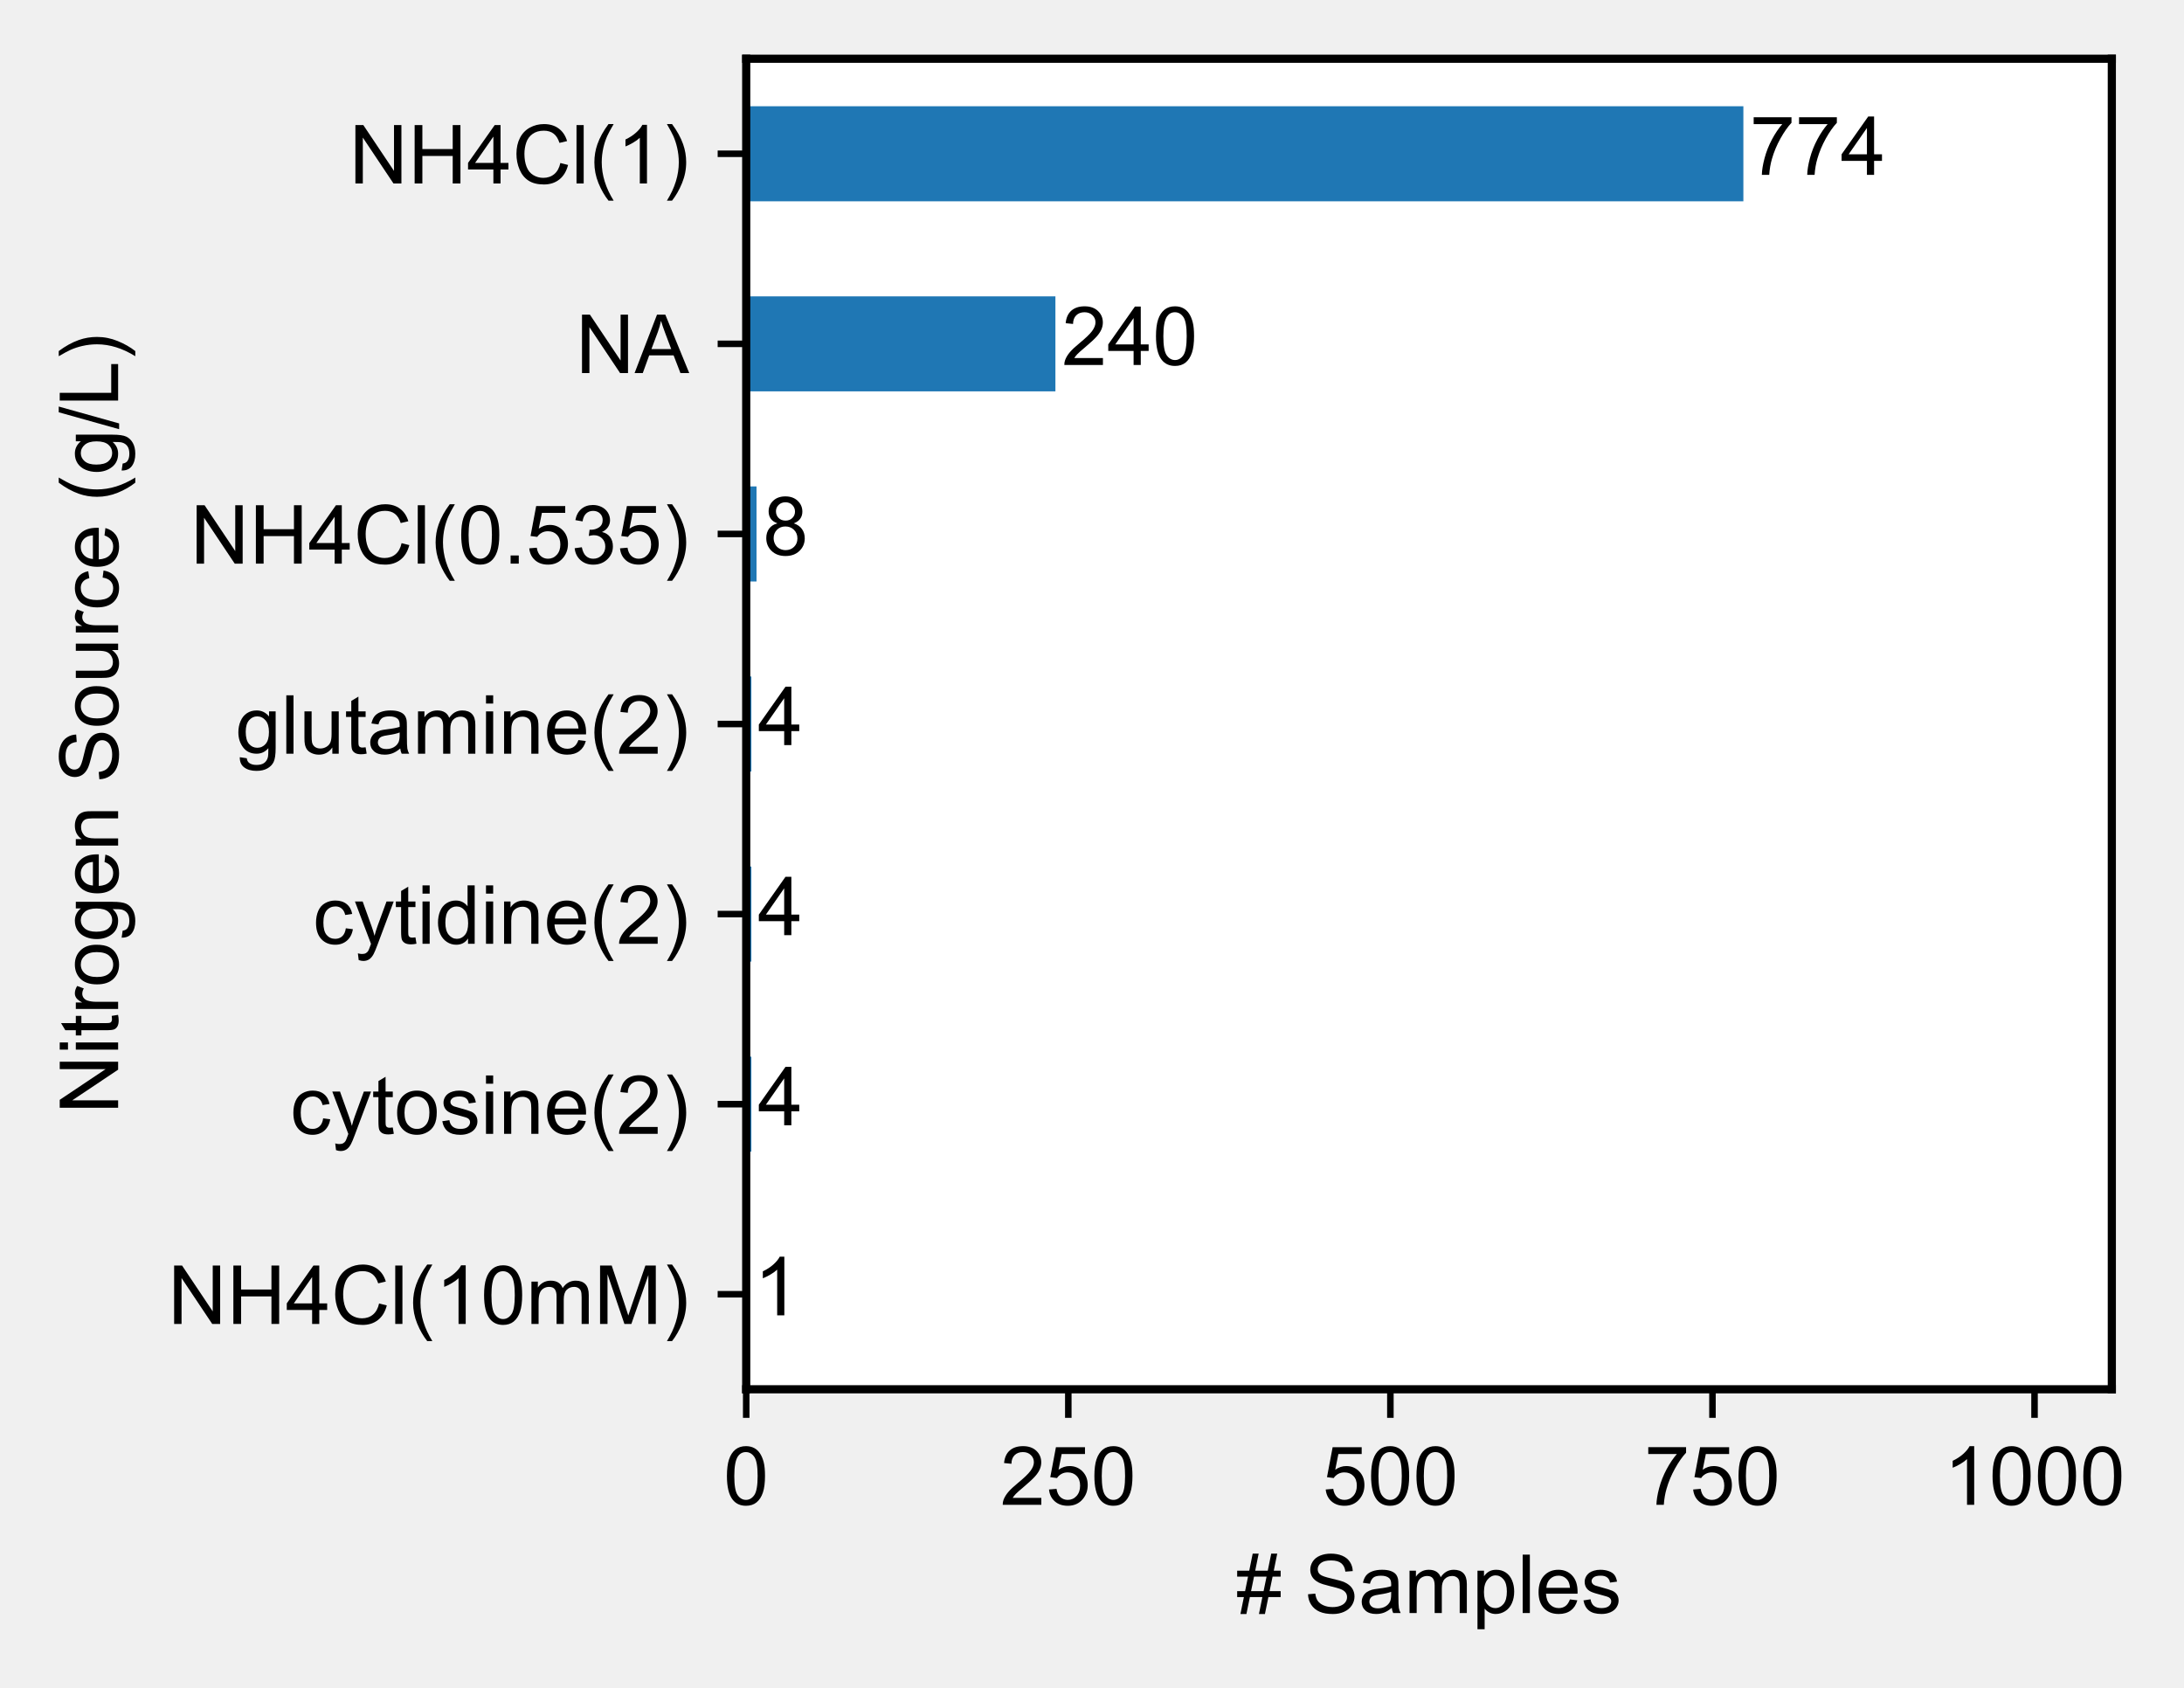
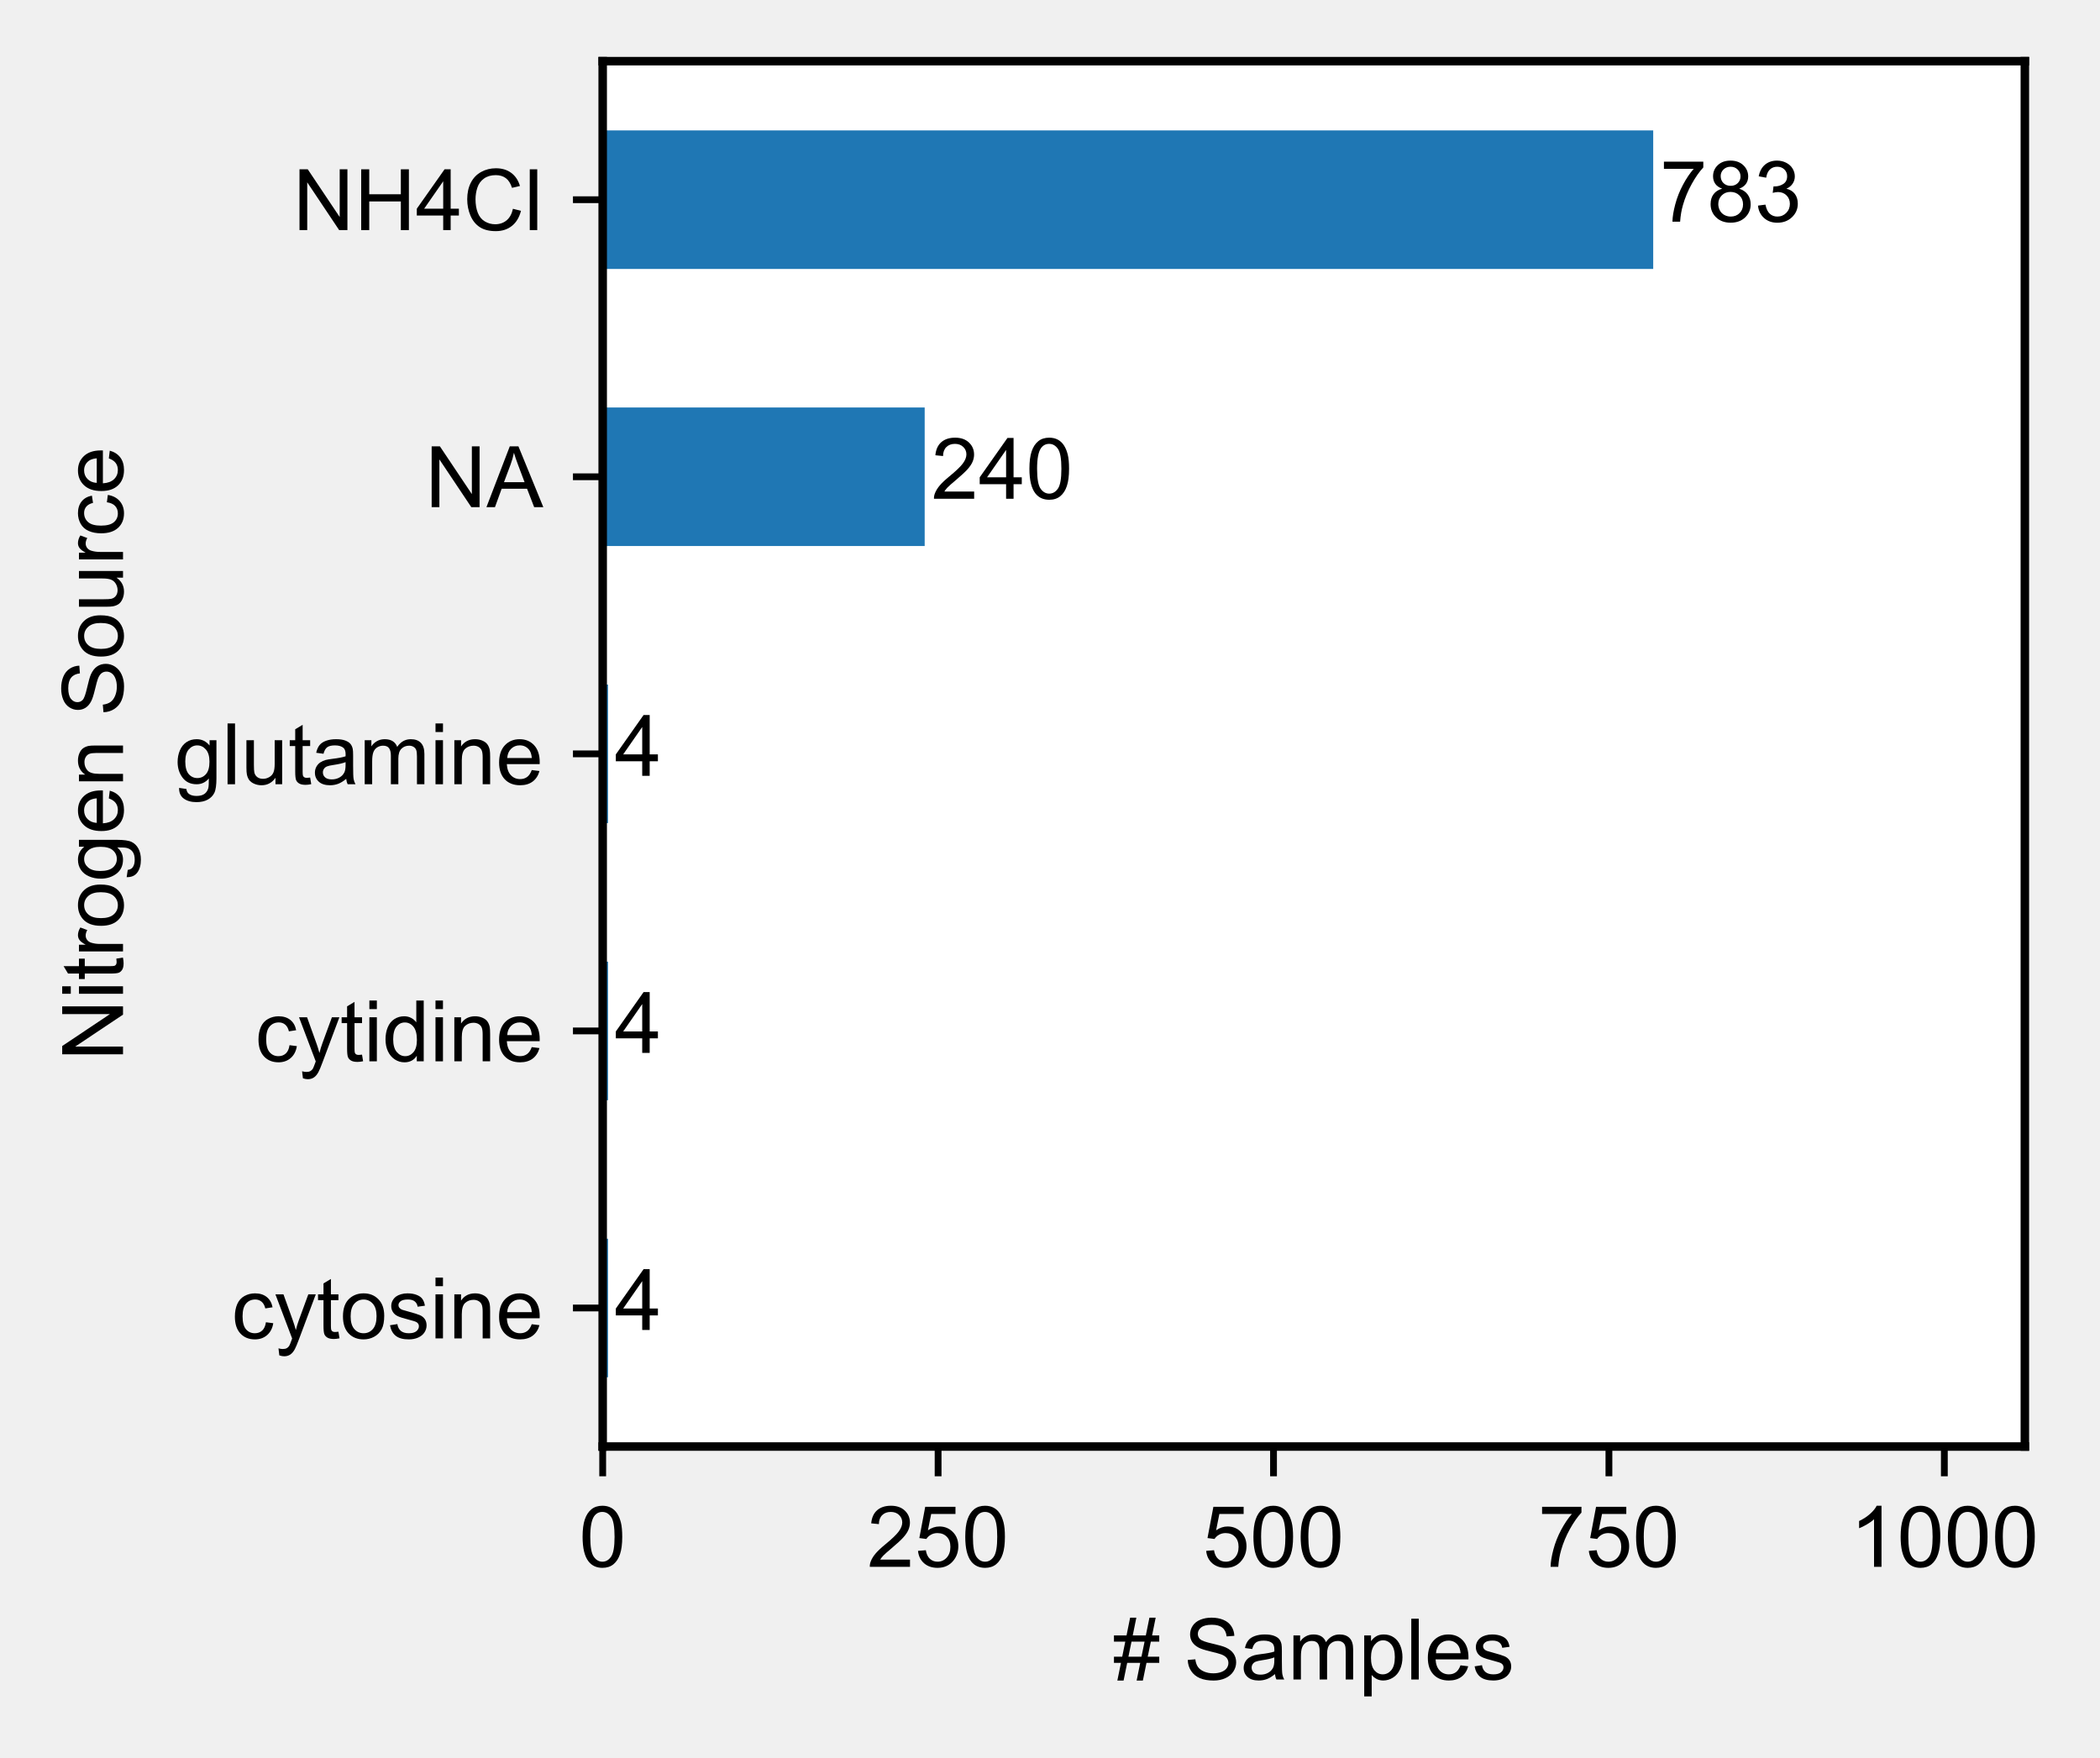
- <svg xmlns="http://www.w3.org/2000/svg" xmlns:xlink="http://www.w3.org/1999/xlink" width="267.72pt" height="206.893pt" viewBox="0 0 267.72 206.893" version="1.1">
+ <svg xmlns="http://www.w3.org/2000/svg" xmlns:xlink="http://www.w3.org/1999/xlink" width="247.187pt" height="206.893pt" viewBox="0 0 247.187 206.893" version="1.1">
  <defs>
    <style type="text/css">*{stroke-linejoin: round; stroke-linecap: butt}</style>
  </defs>
  <g id="figure_1">
    <g id="patch_1">
-       <path d="M 0 206.893  L 267.72 206.893  L 267.72 0  L 0 0  L 0 206.893  z " style="fill: none" />
+       <path d="M 0 206.893  L 247.187 206.893  L 247.187 0  L 0 0  L 0 206.893  z " style="fill: none" />
    </g>
    <g id="axes_1">
      <g id="patch_2">
-         <path d="M 91.473 170.28  L 258.873 170.28  L 258.873 7.2  L 91.473 7.2  z " style="fill: #ffffff" />
+         <path d="M 70.941 170.28  L 238.341 170.28  L 238.341 7.2  L 70.941 7.2  z " style="fill: #ffffff" />
      </g>
      <g id="patch_3">
-         <path d="M 91.473 164.456  L 91.631 164.456  L 91.631 152.807  L 91.473 152.807  z " clip-path="url(#p9c4e859e26)" style="fill: #1f77b4" />
+         <path d="M 70.941 162.126  L 71.572 162.126  L 71.572 145.818  L 70.941 145.818  z " clip-path="url(#p5837a83fed)" style="fill: #1f77b4" />
      </g>
      <g id="patch_4">
-         <path d="M 91.473 141.159  L 92.105 141.159  L 92.105 129.51  L 91.473 129.51  z " clip-path="url(#p9c4e859e26)" style="fill: #1f77b4" />
+         <path d="M 70.941 129.51  L 71.572 129.51  L 71.572 113.202  L 70.941 113.202  z " clip-path="url(#p5837a83fed)" style="fill: #1f77b4" />
      </g>
      <g id="patch_5">
-         <path d="M 91.473 117.861  L 92.105 117.861  L 92.105 106.213  L 91.473 106.213  z " clip-path="url(#p9c4e859e26)" style="fill: #1f77b4" />
+         <path d="M 70.941 96.894  L 71.572 96.894  L 71.572 80.586  L 70.941 80.586  z " clip-path="url(#p5837a83fed)" style="fill: #1f77b4" />
      </g>
      <g id="patch_6">
-         <path d="M 91.473 94.564  L 92.105 94.564  L 92.105 82.916  L 91.473 82.916  z " clip-path="url(#p9c4e859e26)" style="fill: #1f77b4" />
+         <path d="M 70.941 64.278  L 108.843 64.278  L 108.843 47.97  L 70.941 47.97  z " clip-path="url(#p5837a83fed)" style="fill: #1f77b4" />
      </g>
      <g id="patch_7">
-         <path d="M 91.473 71.267  L 92.737 71.267  L 92.737 59.619  L 91.473 59.619  z " clip-path="url(#p9c4e859e26)" style="fill: #1f77b4" />
-       </g>
-       <g id="patch_8">
-         <path d="M 91.473 47.97  L 129.375 47.97  L 129.375 36.321  L 91.473 36.321  z " clip-path="url(#p9c4e859e26)" style="fill: #1f77b4" />
-       </g>
-       <g id="patch_9">
-         <path d="M 91.473 24.673  L 213.707 24.673  L 213.707 13.024  L 91.473 13.024  z " clip-path="url(#p9c4e859e26)" style="fill: #1f77b4" />
+         <path d="M 70.941 31.662  L 194.596 31.662  L 194.596 15.354  L 70.941 15.354  z " clip-path="url(#p5837a83fed)" style="fill: #1f77b4" />
      </g>
      <g id="matplotlib.axis_1">
        <g id="xtick_1">
          <g id="line2d_1">
            <defs>
-               <path id="m48b6125e4f" d="M 0 0  L 0 3.5  " style="stroke: #000000; stroke-width: 0.8" />
+               <path id="m8f4044692f" d="M 0 0  L 0 3.5  " style="stroke: #000000; stroke-width: 0.8" />
            </defs>
            <g>
-               <use xlink:href="#m48b6125e4f" x="91.473" y="170.28" style="stroke: #000000; stroke-width: 0.8" />
+               <use xlink:href="#m8f4044692f" x="70.941" y="170.28" style="stroke: #000000; stroke-width: 0.8" />
            </g>
          </g>
          <g id="text_1">
-             <g transform="translate(88.69297 184.4378)scale(0.1 -0.1)">
+             <g transform="translate(68.16016 184.4378)scale(0.1 -0.1)">
              <defs>
                <path id="ArialMT-30" d="M 266 2259  Q 266 3072 433 3567  Q 600 4063 929 4331  Q 1259 4600 1759 4600  Q 2128 4600 2406 4451  Q 2684 4303 2865 4023  Q 3047 3744 3150 3342  Q 3253 2941 3253 2259  Q 3253 1453 3087 958  Q 2922 463 2592 192  Q 2263 -78 1759 -78  Q 1097 -78 719 397  Q 266 969 266 2259  z M 844 2259  Q 844 1131 1108 757  Q 1372 384 1759 384  Q 2147 384 2411 759  Q 2675 1134 2675 2259  Q 2675 3391 2411 3762  Q 2147 4134 1753 4134  Q 1366 4134 1134 3806  Q 844 3388 844 2259  z " transform="scale(0.015625)" />
              </defs>
              <use xlink:href="#ArialMT-30" />
            </g>
          </g>
        </g>
        <g id="xtick_2">
          <g id="line2d_2">
            <g>
-               <use xlink:href="#m48b6125e4f" x="130.955" y="170.28" style="stroke: #000000; stroke-width: 0.8" />
+               <use xlink:href="#m8f4044692f" x="110.422" y="170.28" style="stroke: #000000; stroke-width: 0.8" />
            </g>
          </g>
          <g id="text_2">
-             <g transform="translate(122.6132 184.4378)scale(0.1 -0.1)">
+             <g transform="translate(102.0804 184.4378)scale(0.1 -0.1)">
              <defs>
                <path id="ArialMT-32" d="M 3222 541  L 3222 0  L 194 0  Q 188 203 259 391  Q 375 700 629 1000  Q 884 1300 1366 1694  Q 2113 2306 2375 2664  Q 2638 3022 2638 3341  Q 2638 3675 2398 3904  Q 2159 4134 1775 4134  Q 1369 4134 1125 3890  Q 881 3647 878 3216  L 300 3275  Q 359 3922 746 4261  Q 1134 4600 1788 4600  Q 2447 4600 2831 4234  Q 3216 3869 3216 3328  Q 3216 3053 3103 2787  Q 2991 2522 2730 2228  Q 2469 1934 1863 1422  Q 1356 997 1212 845  Q 1069 694 975 541  L 3222 541  z " transform="scale(0.015625)" />
                <path id="ArialMT-35" d="M 266 1200  L 856 1250  Q 922 819 1161 601  Q 1400 384 1738 384  Q 2144 384 2425 690  Q 2706 997 2706 1503  Q 2706 1984 2436 2262  Q 2166 2541 1728 2541  Q 1456 2541 1237 2417  Q 1019 2294 894 2097  L 366 2166  L 809 4519  L 3088 4519  L 3088 3981  L 1259 3981  L 1013 2750  Q 1425 3038 1878 3038  Q 2478 3038 2890 2622  Q 3303 2206 3303 1553  Q 3303 931 2941 478  Q 2500 -78 1738 -78  Q 1113 -78 717 272  Q 322 622 266 1200  z " transform="scale(0.015625)" />
              </defs>
              <use xlink:href="#ArialMT-32" />
              <use xlink:href="#ArialMT-35" x="55.615" />
              <use xlink:href="#ArialMT-30" x="111.23" />
            </g>
          </g>
        </g>
        <g id="xtick_3">
          <g id="line2d_3">
            <g>
-               <use xlink:href="#m48b6125e4f" x="170.436" y="170.28" style="stroke: #000000; stroke-width: 0.8" />
+               <use xlink:href="#m8f4044692f" x="149.903" y="170.28" style="stroke: #000000; stroke-width: 0.8" />
            </g>
          </g>
          <g id="text_3">
-             <g transform="translate(162.0943 184.4378)scale(0.1 -0.1)">
+             <g transform="translate(141.5615 184.4378)scale(0.1 -0.1)">
              <use xlink:href="#ArialMT-35" />
              <use xlink:href="#ArialMT-30" x="55.615" />
              <use xlink:href="#ArialMT-30" x="111.23" />
            </g>
          </g>
        </g>
        <g id="xtick_4">
          <g id="line2d_4">
            <g>
-               <use xlink:href="#m48b6125e4f" x="209.917" y="170.28" style="stroke: #000000; stroke-width: 0.8" />
+               <use xlink:href="#m8f4044692f" x="189.384" y="170.28" style="stroke: #000000; stroke-width: 0.8" />
            </g>
          </g>
          <g id="text_4">
-             <g transform="translate(201.5754 184.4378)scale(0.1 -0.1)">
+             <g transform="translate(181.0426 184.4378)scale(0.1 -0.1)">
              <defs>
                <path id="ArialMT-37" d="M 303 3981  L 303 4522  L 3269 4522  L 3269 4084  Q 2831 3619 2401 2847  Q 1972 2075 1738 1259  Q 1569 684 1522 0  L 944 0  Q 953 541 1156 1306  Q 1359 2072 1739 2783  Q 2119 3494 2547 3981  L 303 3981  z " transform="scale(0.015625)" />
              </defs>
              <use xlink:href="#ArialMT-37" />
              <use xlink:href="#ArialMT-35" x="55.615" />
              <use xlink:href="#ArialMT-30" x="111.23" />
            </g>
          </g>
        </g>
        <g id="xtick_5">
          <g id="line2d_5">
            <g>
-               <use xlink:href="#m48b6125e4f" x="249.398" y="170.28" style="stroke: #000000; stroke-width: 0.8" />
+               <use xlink:href="#m8f4044692f" x="228.865" y="170.28" style="stroke: #000000; stroke-width: 0.8" />
            </g>
          </g>
          <g id="text_5">
-             <g transform="translate(238.2761 184.4378)scale(0.1 -0.1)">
+             <g transform="translate(217.7433 184.4378)scale(0.1 -0.1)">
              <defs>
                <path id="ArialMT-31" d="M 2384 0  L 1822 0  L 1822 3584  Q 1619 3391 1289 3197  Q 959 3003 697 2906  L 697 3450  Q 1169 3672 1522 3987  Q 1875 4303 2022 4600  L 2384 4600  L 2384 0  z " transform="scale(0.015625)" />
              </defs>
              <use xlink:href="#ArialMT-31" />
              <use xlink:href="#ArialMT-30" x="55.615" />
              <use xlink:href="#ArialMT-30" x="111.23" />
              <use xlink:href="#ArialMT-30" x="166.846" />
            </g>
          </g>
        </g>
        <g id="text_6">
-           <g transform="translate(151.5516 197.705)scale(0.1 -0.1)">
+           <g transform="translate(131.0188 197.705)scale(0.1 -0.1)">
            <defs>
              <path id="ArialMT-23" d="M 322 -78  L 594 1253  L 66 1253  L 66 1719  L 688 1719  L 919 2853  L 66 2853  L 66 3319  L 1013 3319  L 1284 4659  L 1753 4659  L 1481 3319  L 2466 3319  L 2738 4659  L 3209 4659  L 2938 3319  L 3478 3319  L 3478 2853  L 2844 2853  L 2609 1719  L 3478 1719  L 3478 1253  L 2516 1253  L 2244 -78  L 1775 -78  L 2044 1253  L 1063 1253  L 791 -78  L 322 -78  z M 1156 1719  L 2138 1719  L 2372 2853  L 1388 2853  L 1156 1719  z " transform="scale(0.015625)" />
              <path id="ArialMT-20" transform="scale(0.015625)" />
              <path id="ArialMT-53" d="M 288 1472  L 859 1522  Q 900 1178 1048 958  Q 1197 738 1509 602  Q 1822 466 2213 466  Q 2559 466 2825 569  Q 3091 672 3220 851  Q 3350 1031 3350 1244  Q 3350 1459 3225 1620  Q 3100 1781 2813 1891  Q 2628 1963 1997 2114  Q 1366 2266 1113 2400  Q 784 2572 623 2826  Q 463 3081 463 3397  Q 463 3744 659 4045  Q 856 4347 1234 4503  Q 1613 4659 2075 4659  Q 2584 4659 2973 4495  Q 3363 4331 3572 4012  Q 3781 3694 3797 3291  L 3216 3247  Q 3169 3681 2898 3903  Q 2628 4125 2100 4125  Q 1550 4125 1298 3923  Q 1047 3722 1047 3438  Q 1047 3191 1225 3031  Q 1400 2872 2139 2705  Q 2878 2538 3153 2413  Q 3553 2228 3743 1945  Q 3934 1663 3934 1294  Q 3934 928 3725 604  Q 3516 281 3123 101  Q 2731 -78 2241 -78  Q 1619 -78 1198 103  Q 778 284 539 648  Q 300 1013 288 1472  z " transform="scale(0.015625)" />
              <path id="ArialMT-61" d="M 2588 409  Q 2275 144 1986 34  Q 1697 -75 1366 -75  Q 819 -75 525 192  Q 231 459 231 875  Q 231 1119 342 1320  Q 453 1522 633 1644  Q 813 1766 1038 1828  Q 1203 1872 1538 1913  Q 2219 1994 2541 2106  Q 2544 2222 2544 2253  Q 2544 2597 2384 2738  Q 2169 2928 1744 2928  Q 1347 2928 1158 2789  Q 969 2650 878 2297  L 328 2372  Q 403 2725 575 2942  Q 747 3159 1072 3276  Q 1397 3394 1825 3394  Q 2250 3394 2515 3294  Q 2781 3194 2906 3042  Q 3031 2891 3081 2659  Q 3109 2516 3109 2141  L 3109 1391  Q 3109 606 3145 398  Q 3181 191 3288 0  L 2700 0  Q 2613 175 2588 409  z M 2541 1666  Q 2234 1541 1622 1453  Q 1275 1403 1131 1340  Q 988 1278 909 1158  Q 831 1038 831 891  Q 831 666 1001 516  Q 1172 366 1500 366  Q 1825 366 2078 508  Q 2331 650 2450 897  Q 2541 1088 2541 1459  L 2541 1666  z " transform="scale(0.015625)" />
              <path id="ArialMT-6d" d="M 422 0  L 422 3319  L 925 3319  L 925 2853  Q 1081 3097 1340 3245  Q 1600 3394 1931 3394  Q 2300 3394 2536 3241  Q 2772 3088 2869 2813  Q 3263 3394 3894 3394  Q 4388 3394 4653 3120  Q 4919 2847 4919 2278  L 4919 0  L 4359 0  L 4359 2091  Q 4359 2428 4304 2576  Q 4250 2725 4106 2815  Q 3963 2906 3769 2906  Q 3419 2906 3187 2673  Q 2956 2441 2956 1928  L 2956 0  L 2394 0  L 2394 2156  Q 2394 2531 2256 2718  Q 2119 2906 1806 2906  Q 1569 2906 1367 2781  Q 1166 2656 1075 2415  Q 984 2175 984 1722  L 984 0  L 422 0  z " transform="scale(0.015625)" />
              <path id="ArialMT-70" d="M 422 -1272  L 422 3319  L 934 3319  L 934 2888  Q 1116 3141 1344 3267  Q 1572 3394 1897 3394  Q 2322 3394 2647 3175  Q 2972 2956 3137 2557  Q 3303 2159 3303 1684  Q 3303 1175 3120 767  Q 2938 359 2589 142  Q 2241 -75 1856 -75  Q 1575 -75 1351 44  Q 1128 163 984 344  L 984 -1272  L 422 -1272  z M 931 1641  Q 931 1000 1190 694  Q 1450 388 1819 388  Q 2194 388 2461 705  Q 2728 1022 2728 1688  Q 2728 2322 2467 2637  Q 2206 2953 1844 2953  Q 1484 2953 1207 2617  Q 931 2281 931 1641  z " transform="scale(0.015625)" />
              <path id="ArialMT-6c" d="M 409 0  L 409 4581  L 972 4581  L 972 0  L 409 0  z " transform="scale(0.015625)" />
              <path id="ArialMT-65" d="M 2694 1069  L 3275 997  Q 3138 488 2766 206  Q 2394 -75 1816 -75  Q 1088 -75 661 373  Q 234 822 234 1631  Q 234 2469 665 2931  Q 1097 3394 1784 3394  Q 2450 3394 2872 2941  Q 3294 2488 3294 1666  Q 3294 1616 3291 1516  L 816 1516  Q 847 969 1125 678  Q 1403 388 1819 388  Q 2128 388 2347 550  Q 2566 713 2694 1069  z M 847 1978  L 2700 1978  Q 2663 2397 2488 2606  Q 2219 2931 1791 2931  Q 1403 2931 1139 2672  Q 875 2413 847 1978  z " transform="scale(0.015625)" />
              <path id="ArialMT-73" d="M 197 991  L 753 1078  Q 800 744 1014 566  Q 1228 388 1613 388  Q 2000 388 2187 545  Q 2375 703 2375 916  Q 2375 1106 2209 1216  Q 2094 1291 1634 1406  Q 1016 1563 777 1677  Q 538 1791 414 1992  Q 291 2194 291 2438  Q 291 2659 392 2848  Q 494 3038 669 3163  Q 800 3259 1026 3326  Q 1253 3394 1513 3394  Q 1903 3394 2198 3281  Q 2494 3169 2634 2976  Q 2775 2784 2828 2463  L 2278 2388  Q 2241 2644 2061 2787  Q 1881 2931 1553 2931  Q 1166 2931 1000 2803  Q 834 2675 834 2503  Q 834 2394 903 2306  Q 972 2216 1119 2156  Q 1203 2125 1616 2013  Q 2213 1853 2448 1751  Q 2684 1650 2818 1456  Q 2953 1263 2953 975  Q 2953 694 2789 445  Q 2625 197 2315 61  Q 2006 -75 1616 -75  Q 969 -75 630 194  Q 291 463 197 991  z " transform="scale(0.015625)" />
            </defs>
            <use xlink:href="#ArialMT-23" />
            <use xlink:href="#ArialMT-20" x="55.615" />
            <use xlink:href="#ArialMT-53" x="83.398" />
            <use xlink:href="#ArialMT-61" x="150.098" />
            <use xlink:href="#ArialMT-6d" x="205.713" />
            <use xlink:href="#ArialMT-70" x="289.014" />
            <use xlink:href="#ArialMT-6c" x="344.629" />
            <use xlink:href="#ArialMT-65" x="366.846" />
            <use xlink:href="#ArialMT-73" x="422.461" />
          </g>
        </g>
      </g>
      <g id="matplotlib.axis_2">
        <g id="ytick_1">
          <g id="line2d_6">
            <defs>
-               <path id="m4a8d6d3cd0" d="M 0 0  L -3.5 0  " style="stroke: #000000; stroke-width: 0.8" />
+               <path id="m8a013119dc" d="M 0 0  L -3.5 0  " style="stroke: #000000; stroke-width: 0.8" />
            </defs>
            <g>
-               <use xlink:href="#m4a8d6d3cd0" x="91.473" y="158.631" style="stroke: #000000; stroke-width: 0.8" />
+               <use xlink:href="#m8a013119dc" x="70.941" y="153.972" style="stroke: #000000; stroke-width: 0.8" />
            </g>
          </g>
          <g id="text_7">
-             <g transform="translate(20.58438 162.2713)scale(0.1 -0.1)">
-               <defs>
-                 <path id="ArialMT-4e" d="M 488 0  L 488 4581  L 1109 4581  L 3516 984  L 3516 4581  L 4097 4581  L 4097 0  L 3475 0  L 1069 3600  L 1069 0  L 488 0  z " transform="scale(0.015625)" />
-                 <path id="ArialMT-48" d="M 513 0  L 513 4581  L 1119 4581  L 1119 2700  L 3500 2700  L 3500 4581  L 4106 4581  L 4106 0  L 3500 0  L 3500 2159  L 1119 2159  L 1119 0  L 513 0  z " transform="scale(0.015625)" />
-                 <path id="ArialMT-34" d="M 2069 0  L 2069 1097  L 81 1097  L 81 1613  L 2172 4581  L 2631 4581  L 2631 1613  L 3250 1613  L 3250 1097  L 2631 1097  L 2631 0  L 2069 0  z M 2069 1613  L 2069 3678  L 634 1613  L 2069 1613  z " transform="scale(0.015625)" />
-                 <path id="ArialMT-43" d="M 3763 1606  L 4369 1453  Q 4178 706 3683 314  Q 3188 -78 2472 -78  Q 1731 -78 1267 223  Q 803 525 561 1097  Q 319 1669 319 2325  Q 319 3041 592 3573  Q 866 4106 1370 4382  Q 1875 4659 2481 4659  Q 3169 4659 3637 4309  Q 4106 3959 4291 3325  L 3694 3184  Q 3534 3684 3231 3912  Q 2928 4141 2469 4141  Q 1941 4141 1586 3887  Q 1231 3634 1087 3207  Q 944 2781 944 2328  Q 944 1744 1114 1308  Q 1284 872 1643 656  Q 2003 441 2422 441  Q 2931 441 3284 734  Q 3638 1028 3763 1606  z " transform="scale(0.015625)" />
-                 <path id="ArialMT-28" d="M 1497 -1347  Q 1031 -759 709 28  Q 388 816 388 1659  Q 388 2403 628 3084  Q 909 3875 1497 4659  L 1900 4659  Q 1522 4009 1400 3731  Q 1209 3300 1100 2831  Q 966 2247 966 1656  Q 966 153 1900 -1347  L 1497 -1347  z " transform="scale(0.015625)" />
-                 <path id="ArialMT-4d" d="M 475 0  L 475 4581  L 1388 4581  L 2472 1338  Q 2622 884 2691 659  Q 2769 909 2934 1394  L 4031 4581  L 4847 4581  L 4847 0  L 4263 0  L 4263 3834  L 2931 0  L 2384 0  L 1059 3900  L 1059 0  L 475 0  z " transform="scale(0.015625)" />
-                 <path id="ArialMT-29" d="M 791 -1347  L 388 -1347  Q 1322 153 1322 1656  Q 1322 2244 1188 2822  Q 1081 3291 891 3722  Q 769 4003 388 4659  L 791 4659  Q 1378 3875 1659 3084  Q 1900 2403 1900 1659  Q 1900 816 1576 28  Q 1253 -759 791 -1347  z " transform="scale(0.015625)" />
-               </defs>
-               <use xlink:href="#ArialMT-4e" />
-               <use xlink:href="#ArialMT-48" x="72.217" />
-               <use xlink:href="#ArialMT-34" x="144.434" />
-               <use xlink:href="#ArialMT-43" x="200.049" />
-               <use xlink:href="#ArialMT-6c" x="272.266" />
-               <use xlink:href="#ArialMT-28" x="294.482" />
-               <use xlink:href="#ArialMT-31" x="327.783" />
-               <use xlink:href="#ArialMT-30" x="383.398" />
-               <use xlink:href="#ArialMT-6d" x="439.014" />
-               <use xlink:href="#ArialMT-4d" x="522.314" />
-               <use xlink:href="#ArialMT-29" x="605.615" />
-             </g>
-           </g>
-         </g>
-         <g id="ytick_2">
-           <g id="line2d_7">
-             <g>
-               <use xlink:href="#m4a8d6d3cd0" x="91.473" y="135.334" style="stroke: #000000; stroke-width: 0.8" />
-             </g>
-           </g>
-           <g id="text_8">
-             <g transform="translate(35.57031 138.9741)scale(0.1 -0.1)">
+             <g transform="translate(27.25781 157.5509)scale(0.1 -0.1)">
              <defs>
                <path id="ArialMT-63" d="M 2588 1216  L 3141 1144  Q 3050 572 2676 248  Q 2303 -75 1759 -75  Q 1078 -75 664 370  Q 250 816 250 1647  Q 250 2184 428 2587  Q 606 2991 970 3192  Q 1334 3394 1763 3394  Q 2303 3394 2647 3120  Q 2991 2847 3088 2344  L 2541 2259  Q 2463 2594 2264 2762  Q 2066 2931 1784 2931  Q 1359 2931 1093 2626  Q 828 2322 828 1663  Q 828 994 1084 691  Q 1341 388 1753 388  Q 2084 388 2306 591  Q 2528 794 2588 1216  z " transform="scale(0.015625)" />
                <path id="ArialMT-79" d="M 397 -1278  L 334 -750  Q 519 -800 656 -800  Q 844 -800 956 -737  Q 1069 -675 1141 -563  Q 1194 -478 1313 -144  Q 1328 -97 1363 -6  L 103 3319  L 709 3319  L 1400 1397  Q 1534 1031 1641 628  Q 1738 1016 1872 1384  L 2581 3319  L 3144 3319  L 1881 -56  Q 1678 -603 1566 -809  Q 1416 -1088 1222 -1217  Q 1028 -1347 759 -1347  Q 597 -1347 397 -1278  z " transform="scale(0.015625)" />
                <path id="ArialMT-74" d="M 1650 503  L 1731 6  Q 1494 -44 1306 -44  Q 1000 -44 831 53  Q 663 150 594 308  Q 525 466 525 972  L 525 2881  L 113 2881  L 113 3319  L 525 3319  L 525 4141  L 1084 4478  L 1084 3319  L 1650 3319  L 1650 2881  L 1084 2881  L 1084 941  Q 1084 700 1114 631  Q 1144 563 1211 522  Q 1278 481 1403 481  Q 1497 481 1650 503  z " transform="scale(0.015625)" />
                <path id="ArialMT-6f" d="M 213 1659  Q 213 2581 725 3025  Q 1153 3394 1769 3394  Q 2453 3394 2887 2945  Q 3322 2497 3322 1706  Q 3322 1066 3130 698  Q 2938 331 2570 128  Q 2203 -75 1769 -75  Q 1072 -75 642 372  Q 213 819 213 1659  z M 791 1659  Q 791 1022 1069 705  Q 1347 388 1769 388  Q 2188 388 2466 706  Q 2744 1025 2744 1678  Q 2744 2294 2464 2611  Q 2184 2928 1769 2928  Q 1347 2928 1069 2612  Q 791 2297 791 1659  z " transform="scale(0.015625)" />
                <path id="ArialMT-69" d="M 425 3934  L 425 4581  L 988 4581  L 988 3934  L 425 3934  z M 425 0  L 425 3319  L 988 3319  L 988 0  L 425 0  z " transform="scale(0.015625)" />
                <path id="ArialMT-6e" d="M 422 0  L 422 3319  L 928 3319  L 928 2847  Q 1294 3394 1984 3394  Q 2284 3394 2536 3286  Q 2788 3178 2913 3003  Q 3038 2828 3088 2588  Q 3119 2431 3119 2041  L 3119 0  L 2556 0  L 2556 2019  Q 2556 2363 2490 2533  Q 2425 2703 2258 2804  Q 2091 2906 1866 2906  Q 1506 2906 1245 2678  Q 984 2450 984 1813  L 984 0  L 422 0  z " transform="scale(0.015625)" />
              </defs>
              <use xlink:href="#ArialMT-63" />
              <use xlink:href="#ArialMT-79" x="50" />
              <use xlink:href="#ArialMT-74" x="100" />
              <use xlink:href="#ArialMT-6f" x="127.783" />
              <use xlink:href="#ArialMT-73" x="183.398" />
              <use xlink:href="#ArialMT-69" x="233.398" />
              <use xlink:href="#ArialMT-6e" x="255.615" />
              <use xlink:href="#ArialMT-65" x="311.23" />
-               <use xlink:href="#ArialMT-28" x="366.846" />
-               <use xlink:href="#ArialMT-32" x="400.146" />
-               <use xlink:href="#ArialMT-29" x="455.762" />
-             </g>
-           </g>
-         </g>
-         <g id="ytick_3">
-           <g id="line2d_8">
-             <g>
-               <use xlink:href="#m4a8d6d3cd0" x="91.473" y="112.037" style="stroke: #000000; stroke-width: 0.8" />
-             </g>
-           </g>
-           <g id="text_9">
-             <g transform="translate(38.34844 115.677)scale(0.1 -0.1)">
+             </g>
+           </g>
+         </g>
+         <g id="ytick_2">
+           <g id="line2d_7">
+             <g>
+               <use xlink:href="#m8a013119dc" x="70.941" y="121.356" style="stroke: #000000; stroke-width: 0.8" />
+             </g>
+           </g>
+           <g id="text_8">
+             <g transform="translate(30.03594 124.9349)scale(0.1 -0.1)">
              <defs>
                <path id="ArialMT-64" d="M 2575 0  L 2575 419  Q 2259 -75 1647 -75  Q 1250 -75 917 144  Q 584 363 401 755  Q 219 1147 219 1656  Q 219 2153 384 2558  Q 550 2963 881 3178  Q 1213 3394 1622 3394  Q 1922 3394 2156 3267  Q 2391 3141 2538 2938  L 2538 4581  L 3097 4581  L 3097 0  L 2575 0  z M 797 1656  Q 797 1019 1065 703  Q 1334 388 1700 388  Q 2069 388 2326 689  Q 2584 991 2584 1609  Q 2584 2291 2321 2609  Q 2059 2928 1675 2928  Q 1300 2928 1048 2622  Q 797 2316 797 1656  z " transform="scale(0.015625)" />
              </defs>
              <use xlink:href="#ArialMT-63" />
              <use xlink:href="#ArialMT-79" x="50" />
              <use xlink:href="#ArialMT-74" x="100" />
              <use xlink:href="#ArialMT-69" x="127.783" />
              <use xlink:href="#ArialMT-64" x="150" />
              <use xlink:href="#ArialMT-69" x="205.615" />
              <use xlink:href="#ArialMT-6e" x="227.832" />
              <use xlink:href="#ArialMT-65" x="283.447" />
-               <use xlink:href="#ArialMT-28" x="339.062" />
-               <use xlink:href="#ArialMT-32" x="372.363" />
-               <use xlink:href="#ArialMT-29" x="427.979" />
-             </g>
-           </g>
-         </g>
-         <g id="ytick_4">
-           <g id="line2d_9">
-             <g>
-               <use xlink:href="#m4a8d6d3cd0" x="91.473" y="88.74" style="stroke: #000000; stroke-width: 0.8" />
-             </g>
-           </g>
-           <g id="text_10">
-             <g transform="translate(28.89688 92.37984)scale(0.1 -0.1)">
+             </g>
+           </g>
+         </g>
+         <g id="ytick_3">
+           <g id="line2d_8">
+             <g>
+               <use xlink:href="#m8a013119dc" x="70.941" y="88.74" style="stroke: #000000; stroke-width: 0.8" />
+             </g>
+           </g>
+           <g id="text_9">
+             <g transform="translate(20.58438 92.31891)scale(0.1 -0.1)">
              <defs>
                <path id="ArialMT-67" d="M 319 -275  L 866 -356  Q 900 -609 1056 -725  Q 1266 -881 1628 -881  Q 2019 -881 2231 -725  Q 2444 -569 2519 -288  Q 2563 -116 2559 434  Q 2191 0 1641 0  Q 956 0 581 494  Q 206 988 206 1678  Q 206 2153 378 2554  Q 550 2956 876 3175  Q 1203 3394 1644 3394  Q 2231 3394 2613 2919  L 2613 3319  L 3131 3319  L 3131 450  Q 3131 -325 2973 -648  Q 2816 -972 2473 -1159  Q 2131 -1347 1631 -1347  Q 1038 -1347 672 -1080  Q 306 -813 319 -275  z M 784 1719  Q 784 1066 1043 766  Q 1303 466 1694 466  Q 2081 466 2343 764  Q 2606 1063 2606 1700  Q 2606 2309 2336 2618  Q 2066 2928 1684 2928  Q 1309 2928 1046 2623  Q 784 2319 784 1719  z " transform="scale(0.015625)" />
                <path id="ArialMT-75" d="M 2597 0  L 2597 488  Q 2209 -75 1544 -75  Q 1250 -75 995 37  Q 741 150 617 320  Q 494 491 444 738  Q 409 903 409 1263  L 409 3319  L 972 3319  L 972 1478  Q 972 1038 1006 884  Q 1059 663 1231 536  Q 1403 409 1656 409  Q 1909 409 2131 539  Q 2353 669 2445 892  Q 2538 1116 2538 1541  L 2538 3319  L 3100 3319  L 3100 0  L 2597 0  z " transform="scale(0.015625)" />
              </defs>
              <use xlink:href="#ArialMT-67" />
              <use xlink:href="#ArialMT-6c" x="55.615" />
              <use xlink:href="#ArialMT-75" x="77.832" />
              <use xlink:href="#ArialMT-74" x="133.447" />
              <use xlink:href="#ArialMT-61" x="161.23" />
              <use xlink:href="#ArialMT-6d" x="216.846" />
              <use xlink:href="#ArialMT-69" x="300.146" />
              <use xlink:href="#ArialMT-6e" x="322.363" />
              <use xlink:href="#ArialMT-65" x="377.979" />
-               <use xlink:href="#ArialMT-28" x="433.594" />
-               <use xlink:href="#ArialMT-32" x="466.895" />
-               <use xlink:href="#ArialMT-29" x="522.51" />
+             </g>
+           </g>
+         </g>
+         <g id="ytick_4">
+           <g id="line2d_9">
+             <g>
+               <use xlink:href="#m8a013119dc" x="70.941" y="56.124" style="stroke: #000000; stroke-width: 0.8" />
+             </g>
+           </g>
+           <g id="text_10">
+             <g transform="translate(50.04844 59.70291)scale(0.1 -0.1)">
+               <defs>
+                 <path id="ArialMT-4e" d="M 488 0  L 488 4581  L 1109 4581  L 3516 984  L 3516 4581  L 4097 4581  L 4097 0  L 3475 0  L 1069 3600  L 1069 0  L 488 0  z " transform="scale(0.015625)" />
+                 <path id="ArialMT-41" d="M -9 0  L 1750 4581  L 2403 4581  L 4278 0  L 3588 0  L 3053 1388  L 1138 1388  L 634 0  L -9 0  z M 1313 1881  L 2866 1881  L 2388 3150  Q 2169 3728 2063 4100  Q 1975 3659 1816 3225  L 1313 1881  z " transform="scale(0.015625)" />
+               </defs>
+               <use xlink:href="#ArialMT-4e" />
+               <use xlink:href="#ArialMT-41" x="72.217" />
            </g>
          </g>
        </g>
        <g id="ytick_5">
          <g id="line2d_10">
            <g>
-               <use xlink:href="#m4a8d6d3cd0" x="91.473" y="65.443" style="stroke: #000000; stroke-width: 0.8" />
+               <use xlink:href="#m8a013119dc" x="70.941" y="23.508" style="stroke: #000000; stroke-width: 0.8" />
            </g>
          </g>
          <g id="text_11">
-             <g transform="translate(23.34375 69.0827)scale(0.1 -0.1)">
-               <defs>
-                 <path id="ArialMT-2e" d="M 581 0  L 581 641  L 1222 641  L 1222 0  L 581 0  z " transform="scale(0.015625)" />
-                 <path id="ArialMT-33" d="M 269 1209  L 831 1284  Q 928 806 1161 595  Q 1394 384 1728 384  Q 2125 384 2398 659  Q 2672 934 2672 1341  Q 2672 1728 2419 1979  Q 2166 2231 1775 2231  Q 1616 2231 1378 2169  L 1441 2663  Q 1497 2656 1531 2656  Q 1891 2656 2178 2843  Q 2466 3031 2466 3422  Q 2466 3731 2256 3934  Q 2047 4138 1716 4138  Q 1388 4138 1169 3931  Q 950 3725 888 3313  L 325 3413  Q 428 3978 793 4289  Q 1159 4600 1703 4600  Q 2078 4600 2393 4439  Q 2709 4278 2876 4000  Q 3044 3722 3044 3409  Q 3044 3113 2884 2869  Q 2725 2625 2413 2481  Q 2819 2388 3044 2092  Q 3269 1797 3269 1353  Q 3269 753 2831 336  Q 2394 -81 1725 -81  Q 1122 -81 723 278  Q 325 638 269 1209  z " transform="scale(0.015625)" />
+             <g transform="translate(34.49219 27.08691)scale(0.1 -0.1)">
+               <defs>
+                 <path id="ArialMT-48" d="M 513 0  L 513 4581  L 1119 4581  L 1119 2700  L 3500 2700  L 3500 4581  L 4106 4581  L 4106 0  L 3500 0  L 3500 2159  L 1119 2159  L 1119 0  L 513 0  z " transform="scale(0.015625)" />
+                 <path id="ArialMT-34" d="M 2069 0  L 2069 1097  L 81 1097  L 81 1613  L 2172 4581  L 2631 4581  L 2631 1613  L 3250 1613  L 3250 1097  L 2631 1097  L 2631 0  L 2069 0  z M 2069 1613  L 2069 3678  L 634 1613  L 2069 1613  z " transform="scale(0.015625)" />
+                 <path id="ArialMT-43" d="M 3763 1606  L 4369 1453  Q 4178 706 3683 314  Q 3188 -78 2472 -78  Q 1731 -78 1267 223  Q 803 525 561 1097  Q 319 1669 319 2325  Q 319 3041 592 3573  Q 866 4106 1370 4382  Q 1875 4659 2481 4659  Q 3169 4659 3637 4309  Q 4106 3959 4291 3325  L 3694 3184  Q 3534 3684 3231 3912  Q 2928 4141 2469 4141  Q 1941 4141 1586 3887  Q 1231 3634 1087 3207  Q 944 2781 944 2328  Q 944 1744 1114 1308  Q 1284 872 1643 656  Q 2003 441 2422 441  Q 2931 441 3284 734  Q 3638 1028 3763 1606  z " transform="scale(0.015625)" />
              </defs>
              <use xlink:href="#ArialMT-4e" />
              <use xlink:href="#ArialMT-48" x="72.217" />
              <use xlink:href="#ArialMT-34" x="144.434" />
              <use xlink:href="#ArialMT-43" x="200.049" />
              <use xlink:href="#ArialMT-6c" x="272.266" />
-               <use xlink:href="#ArialMT-28" x="294.482" />
-               <use xlink:href="#ArialMT-30" x="327.783" />
-               <use xlink:href="#ArialMT-2e" x="383.398" />
-               <use xlink:href="#ArialMT-35" x="411.182" />
-               <use xlink:href="#ArialMT-33" x="466.797" />
-               <use xlink:href="#ArialMT-35" x="522.412" />
-               <use xlink:href="#ArialMT-29" x="578.027" />
-             </g>
-           </g>
-         </g>
-         <g id="ytick_6">
-           <g id="line2d_11">
-             <g>
-               <use xlink:href="#m4a8d6d3cd0" x="91.473" y="42.146" style="stroke: #000000; stroke-width: 0.8" />
-             </g>
-           </g>
-           <g id="text_12">
-             <g transform="translate(70.58125 45.72462)scale(0.1 -0.1)">
-               <defs>
-                 <path id="ArialMT-41" d="M -9 0  L 1750 4581  L 2403 4581  L 4278 0  L 3588 0  L 3053 1388  L 1138 1388  L 634 0  L -9 0  z M 1313 1881  L 2866 1881  L 2388 3150  Q 2169 3728 2063 4100  Q 1975 3659 1816 3225  L 1313 1881  z " transform="scale(0.015625)" />
-               </defs>
-               <use xlink:href="#ArialMT-4e" />
-               <use xlink:href="#ArialMT-41" x="72.217" />
-             </g>
-           </g>
-         </g>
-         <g id="ytick_7">
-           <g id="line2d_12">
-             <g>
-               <use xlink:href="#m4a8d6d3cd0" x="91.473" y="18.849" style="stroke: #000000; stroke-width: 0.8" />
-             </g>
-           </g>
-           <g id="text_13">
-             <g transform="translate(42.80469 22.48841)scale(0.1 -0.1)">
-               <use xlink:href="#ArialMT-4e" />
-               <use xlink:href="#ArialMT-48" x="72.217" />
-               <use xlink:href="#ArialMT-34" x="144.434" />
-               <use xlink:href="#ArialMT-43" x="200.049" />
-               <use xlink:href="#ArialMT-6c" x="272.266" />
-               <use xlink:href="#ArialMT-28" x="294.482" />
-               <use xlink:href="#ArialMT-31" x="327.783" />
-               <use xlink:href="#ArialMT-29" x="383.398" />
-             </g>
-           </g>
-         </g>
-         <g id="text_14">
-           <g transform="translate(14.47969 136.5369)rotate(-90)scale(0.1 -0.1)">
+             </g>
+           </g>
+         </g>
+         <g id="text_12">
+           <g transform="translate(14.47969 124.8681)rotate(-90)scale(0.1 -0.1)">
            <defs>
              <path id="ArialMT-72" d="M 416 0  L 416 3319  L 922 3319  L 922 2816  Q 1116 3169 1280 3281  Q 1444 3394 1641 3394  Q 1925 3394 2219 3213  L 2025 2691  Q 1819 2813 1613 2813  Q 1428 2813 1281 2702  Q 1134 2591 1072 2394  Q 978 2094 978 1738  L 978 0  L 416 0  z " transform="scale(0.015625)" />
-               <path id="ArialMT-2f" d="M 0 -78  L 1328 4659  L 1778 4659  L 453 -78  L 0 -78  z " transform="scale(0.015625)" />
-               <path id="ArialMT-4c" d="M 469 0  L 469 4581  L 1075 4581  L 1075 541  L 3331 541  L 3331 0  L 469 0  z " transform="scale(0.015625)" />
            </defs>
            <use xlink:href="#ArialMT-4e" />
            <use xlink:href="#ArialMT-69" x="72.217" />
            <use xlink:href="#ArialMT-74" x="94.434" />
            <use xlink:href="#ArialMT-72" x="122.217" />
            <use xlink:href="#ArialMT-6f" x="155.518" />
            <use xlink:href="#ArialMT-67" x="211.133" />
            <use xlink:href="#ArialMT-65" x="266.748" />
            <use xlink:href="#ArialMT-6e" x="322.363" />
            <use xlink:href="#ArialMT-20" x="377.979" />
            <use xlink:href="#ArialMT-53" x="405.762" />
            <use xlink:href="#ArialMT-6f" x="472.461" />
            <use xlink:href="#ArialMT-75" x="528.076" />
            <use xlink:href="#ArialMT-72" x="583.691" />
            <use xlink:href="#ArialMT-63" x="616.992" />
            <use xlink:href="#ArialMT-65" x="666.992" />
-             <use xlink:href="#ArialMT-20" x="722.607" />
-             <use xlink:href="#ArialMT-28" x="750.391" />
-             <use xlink:href="#ArialMT-67" x="783.691" />
-             <use xlink:href="#ArialMT-2f" x="839.307" />
-             <use xlink:href="#ArialMT-4c" x="867.09" />
-             <use xlink:href="#ArialMT-29" x="922.705" />
-           </g>
-         </g>
+           </g>
+         </g>
+       </g>
+       <g id="patch_8">
+         <path d="M 70.941 170.28  L 70.941 7.2  " style="fill: none; stroke: #000000; stroke-linejoin: miter; stroke-linecap: square" />
+       </g>
+       <g id="patch_9">
+         <path d="M 238.341 170.28  L 238.341 7.2  " style="fill: none; stroke: #000000; stroke-linejoin: miter; stroke-linecap: square" />
      </g>
      <g id="patch_10">
-         <path d="M 91.473 170.28  L 91.473 7.2  " style="fill: none; stroke: #000000; stroke-linejoin: miter; stroke-linecap: square" />
+         <path d="M 70.941 170.28  L 238.341 170.28  " style="fill: none; stroke: #000000; stroke-linejoin: miter; stroke-linecap: square" />
      </g>
      <g id="patch_11">
-         <path d="M 258.873 170.28  L 258.873 7.2  " style="fill: none; stroke: #000000; stroke-linejoin: miter; stroke-linecap: square" />
-       </g>
-       <g id="patch_12">
-         <path d="M 91.473 170.28  L 258.873 170.28  " style="fill: none; stroke: #000000; stroke-linejoin: miter; stroke-linecap: square" />
-       </g>
-       <g id="patch_13">
-         <path d="M 91.473 7.2  L 258.873 7.2  " style="fill: none; stroke: #000000; stroke-linejoin: miter; stroke-linecap: square" />
+         <path d="M 70.941 7.2  L 238.341 7.2  " style="fill: none; stroke: #000000; stroke-linejoin: miter; stroke-linecap: square" />
+       </g>
+       <g id="text_13">
+         <g transform="translate(72.36195 156.5572)scale(0.1 -0.1)">
+           <use xlink:href="#ArialMT-34" />
+         </g>
+       </g>
+       <g id="text_14">
+         <g transform="translate(72.36195 123.9412)scale(0.1 -0.1)">
+           <use xlink:href="#ArialMT-34" />
+         </g>
      </g>
      <g id="text_15">
-         <g transform="translate(92.42099 161.2166)scale(0.1 -0.1)">
-           <use xlink:href="#ArialMT-31" />
+         <g transform="translate(72.36195 91.32516)scale(0.1 -0.1)">
+           <use xlink:href="#ArialMT-34" />
        </g>
      </g>
      <g id="text_16">
-         <g transform="translate(92.89476 137.9194)scale(0.1 -0.1)">
-           <use xlink:href="#ArialMT-34" />
-         </g>
-       </g>
-       <g id="text_17">
-         <g transform="translate(92.89476 114.6223)scale(0.1 -0.1)">
-           <use xlink:href="#ArialMT-34" />
-         </g>
-       </g>
-       <g id="text_18">
-         <g transform="translate(92.89476 91.32516)scale(0.1 -0.1)">
-           <use xlink:href="#ArialMT-34" />
-         </g>
-       </g>
-       <g id="text_19">
-         <g transform="translate(93.52646 68.02801)scale(0.1 -0.1)">
-           <defs>
-             <path id="ArialMT-38" d="M 1131 2484  Q 781 2613 612 2850  Q 444 3088 444 3419  Q 444 3919 803 4259  Q 1163 4600 1759 4600  Q 2359 4600 2725 4251  Q 3091 3903 3091 3403  Q 3091 3084 2923 2848  Q 2756 2613 2416 2484  Q 2838 2347 3058 2040  Q 3278 1734 3278 1309  Q 3278 722 2862 322  Q 2447 -78 1769 -78  Q 1091 -78 675 323  Q 259 725 259 1325  Q 259 1772 486 2073  Q 713 2375 1131 2484  z M 1019 3438  Q 1019 3113 1228 2906  Q 1438 2700 1772 2700  Q 2097 2700 2305 2904  Q 2513 3109 2513 3406  Q 2513 3716 2298 3927  Q 2084 4138 1766 4138  Q 1444 4138 1231 3931  Q 1019 3725 1019 3438  z M 838 1322  Q 838 1081 952 856  Q 1066 631 1291 507  Q 1516 384 1775 384  Q 2178 384 2440 643  Q 2703 903 2703 1303  Q 2703 1709 2433 1975  Q 2163 2241 1756 2241  Q 1359 2241 1098 1978  Q 838 1716 838 1322  z " transform="scale(0.015625)" />
-           </defs>
-           <use xlink:href="#ArialMT-38" />
-         </g>
-       </g>
-       <g id="text_20">
-         <g transform="translate(130.1649 44.73087)scale(0.1 -0.1)">
+         <g transform="translate(109.6321 58.70916)scale(0.1 -0.1)">
          <use xlink:href="#ArialMT-32" />
          <use xlink:href="#ArialMT-34" x="55.615" />
          <use xlink:href="#ArialMT-30" x="111.23" />
        </g>
      </g>
-       <g id="text_21">
-         <g transform="translate(214.4966 21.43373)scale(0.1 -0.1)">
+       <g id="text_17">
+         <g transform="translate(195.3852 26.09316)scale(0.1 -0.1)">
+           <defs>
+             <path id="ArialMT-38" d="M 1131 2484  Q 781 2613 612 2850  Q 444 3088 444 3419  Q 444 3919 803 4259  Q 1163 4600 1759 4600  Q 2359 4600 2725 4251  Q 3091 3903 3091 3403  Q 3091 3084 2923 2848  Q 2756 2613 2416 2484  Q 2838 2347 3058 2040  Q 3278 1734 3278 1309  Q 3278 722 2862 322  Q 2447 -78 1769 -78  Q 1091 -78 675 323  Q 259 725 259 1325  Q 259 1772 486 2073  Q 713 2375 1131 2484  z M 1019 3438  Q 1019 3113 1228 2906  Q 1438 2700 1772 2700  Q 2097 2700 2305 2904  Q 2513 3109 2513 3406  Q 2513 3716 2298 3927  Q 2084 4138 1766 4138  Q 1444 4138 1231 3931  Q 1019 3725 1019 3438  z M 838 1322  Q 838 1081 952 856  Q 1066 631 1291 507  Q 1516 384 1775 384  Q 2178 384 2440 643  Q 2703 903 2703 1303  Q 2703 1709 2433 1975  Q 2163 2241 1756 2241  Q 1359 2241 1098 1978  Q 838 1716 838 1322  z " transform="scale(0.015625)" />
+             <path id="ArialMT-33" d="M 269 1209  L 831 1284  Q 928 806 1161 595  Q 1394 384 1728 384  Q 2125 384 2398 659  Q 2672 934 2672 1341  Q 2672 1728 2419 1979  Q 2166 2231 1775 2231  Q 1616 2231 1378 2169  L 1441 2663  Q 1497 2656 1531 2656  Q 1891 2656 2178 2843  Q 2466 3031 2466 3422  Q 2466 3731 2256 3934  Q 2047 4138 1716 4138  Q 1388 4138 1169 3931  Q 950 3725 888 3313  L 325 3413  Q 428 3978 793 4289  Q 1159 4600 1703 4600  Q 2078 4600 2393 4439  Q 2709 4278 2876 4000  Q 3044 3722 3044 3409  Q 3044 3113 2884 2869  Q 2725 2625 2413 2481  Q 2819 2388 3044 2092  Q 3269 1797 3269 1353  Q 3269 753 2831 336  Q 2394 -81 1725 -81  Q 1122 -81 723 278  Q 325 638 269 1209  z " transform="scale(0.015625)" />
+           </defs>
          <use xlink:href="#ArialMT-37" />
-           <use xlink:href="#ArialMT-37" x="55.615" />
-           <use xlink:href="#ArialMT-34" x="111.23" />
+           <use xlink:href="#ArialMT-38" x="55.615" />
+           <use xlink:href="#ArialMT-33" x="111.23" />
        </g>
      </g>
    </g>
  </g>
  <defs>
-     <clipPath id="p9c4e859e26">
-       <rect x="91.473" y="7.2" width="167.4" height="163.08" />
+     <clipPath id="p5837a83fed">
+       <rect x="70.941" y="7.2" width="167.4" height="163.08" />
    </clipPath>
  </defs>
</svg>
